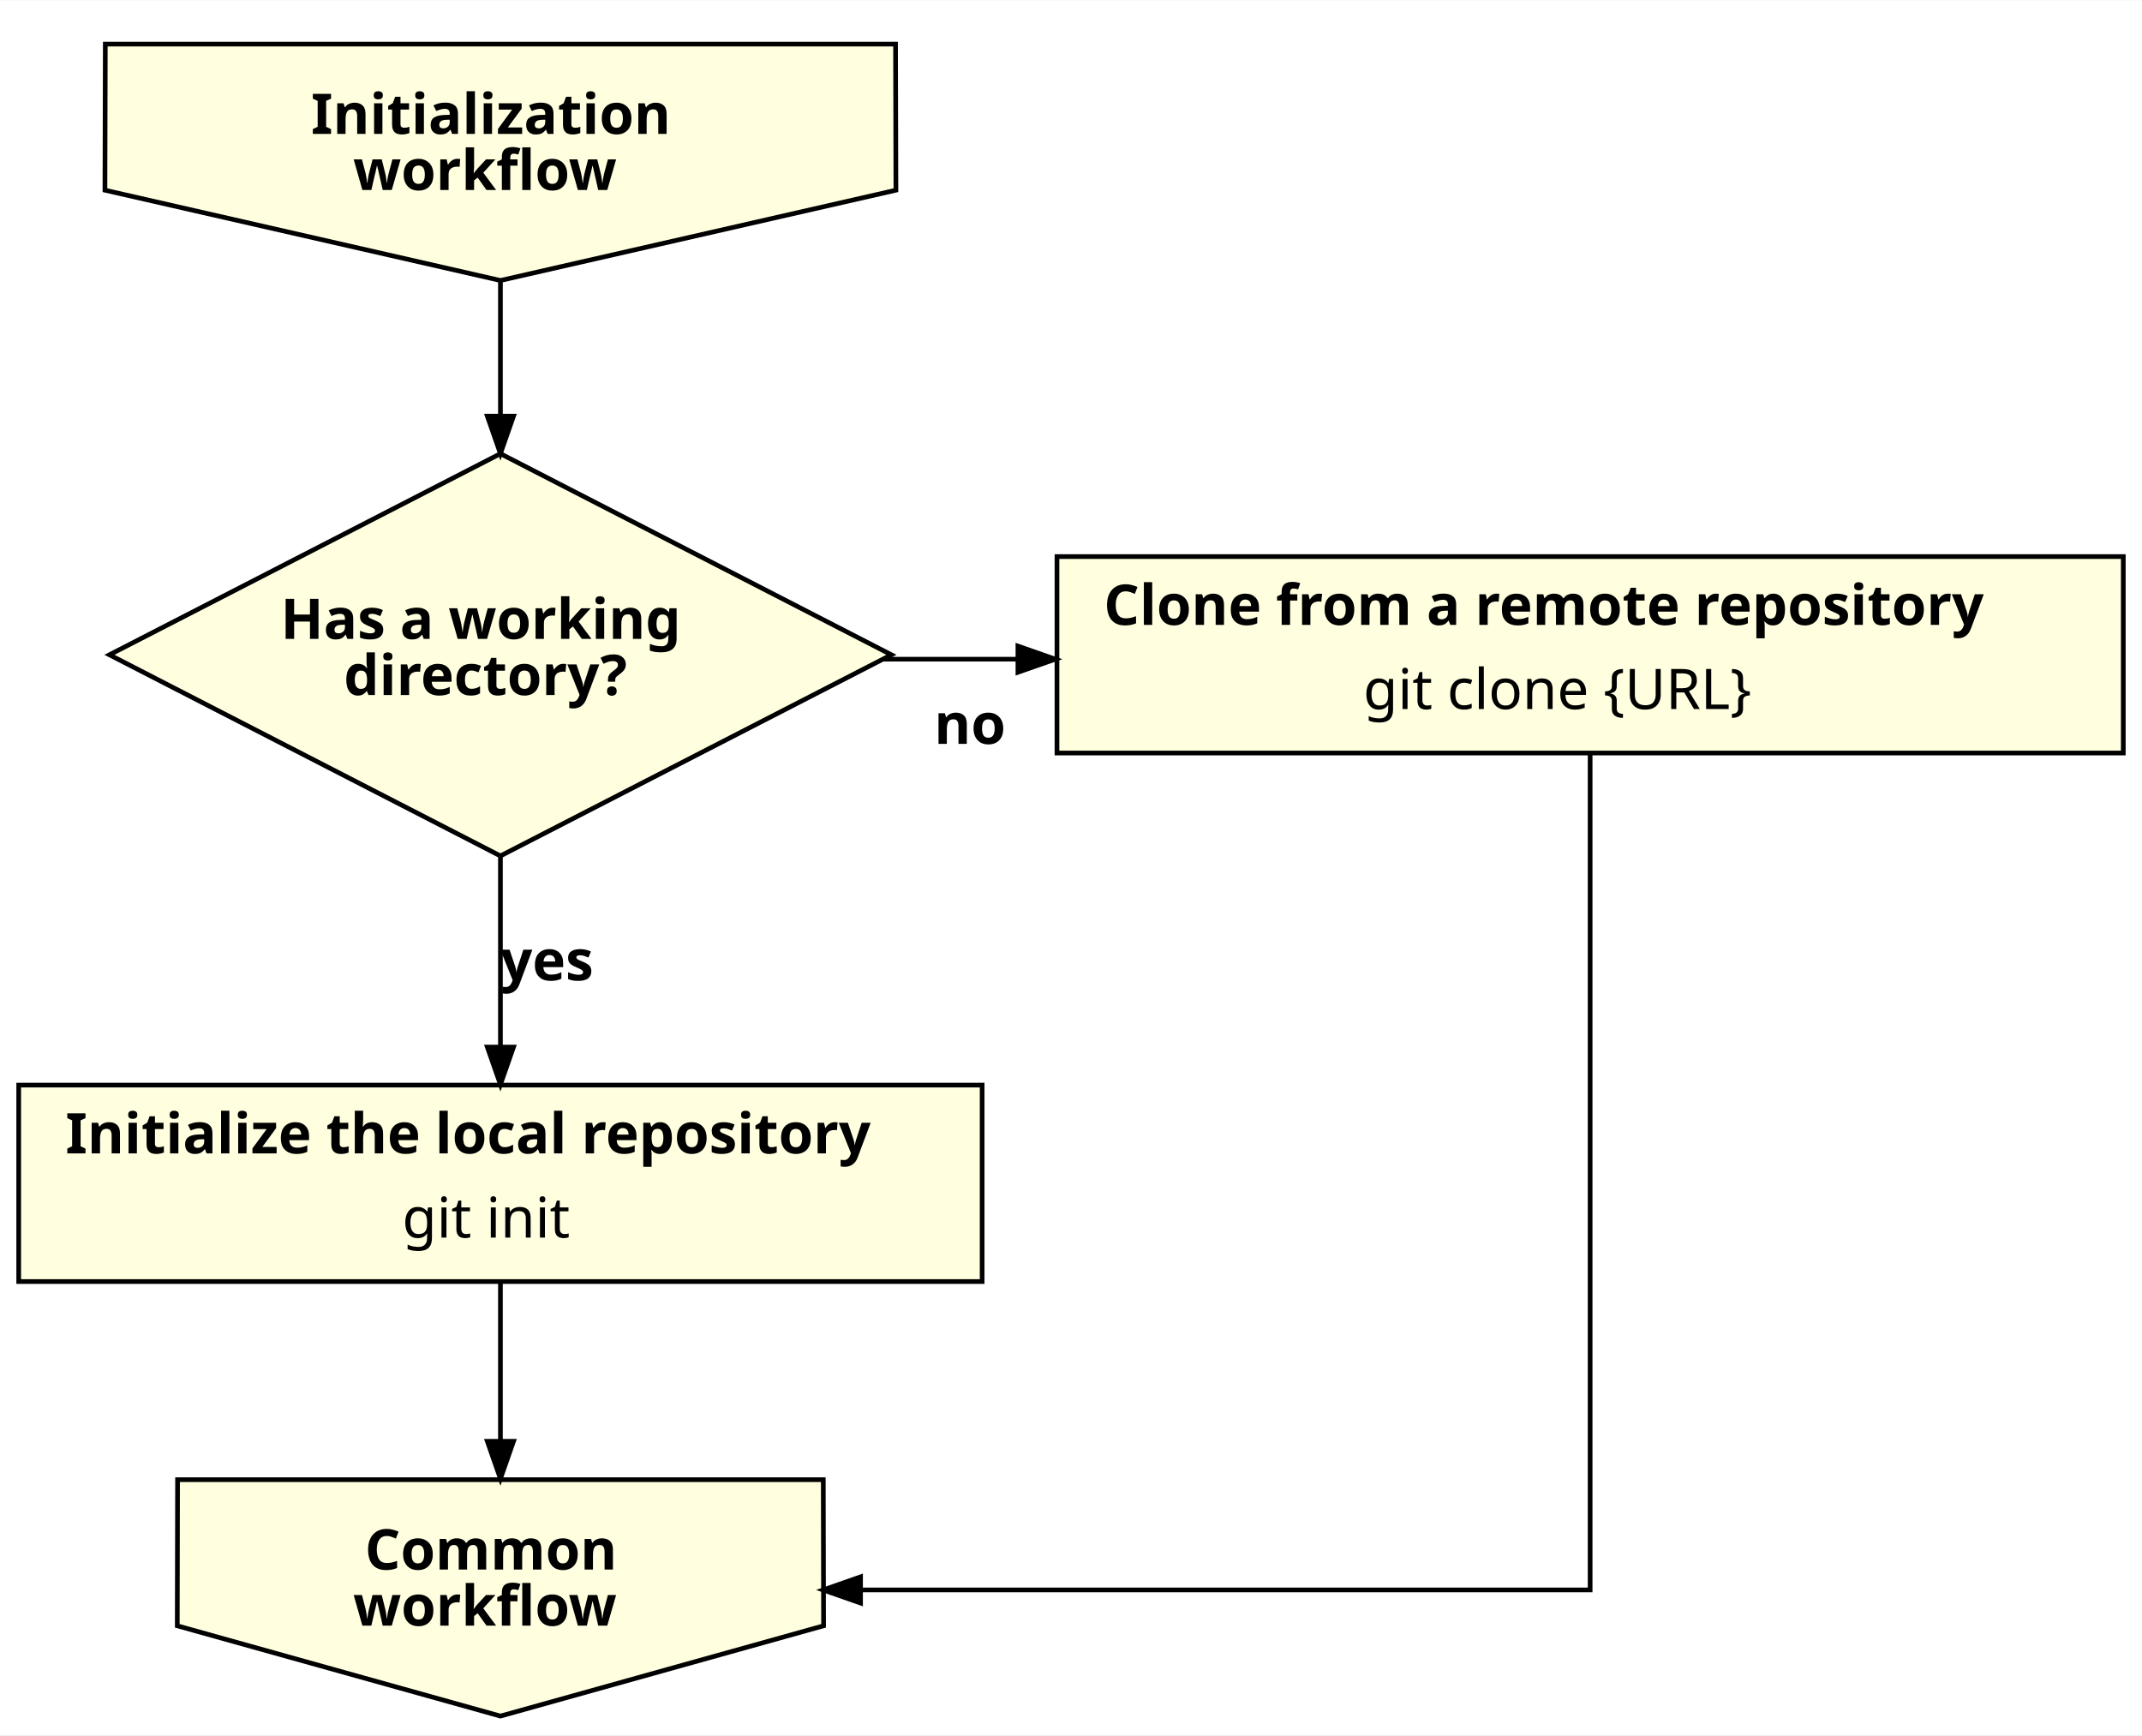
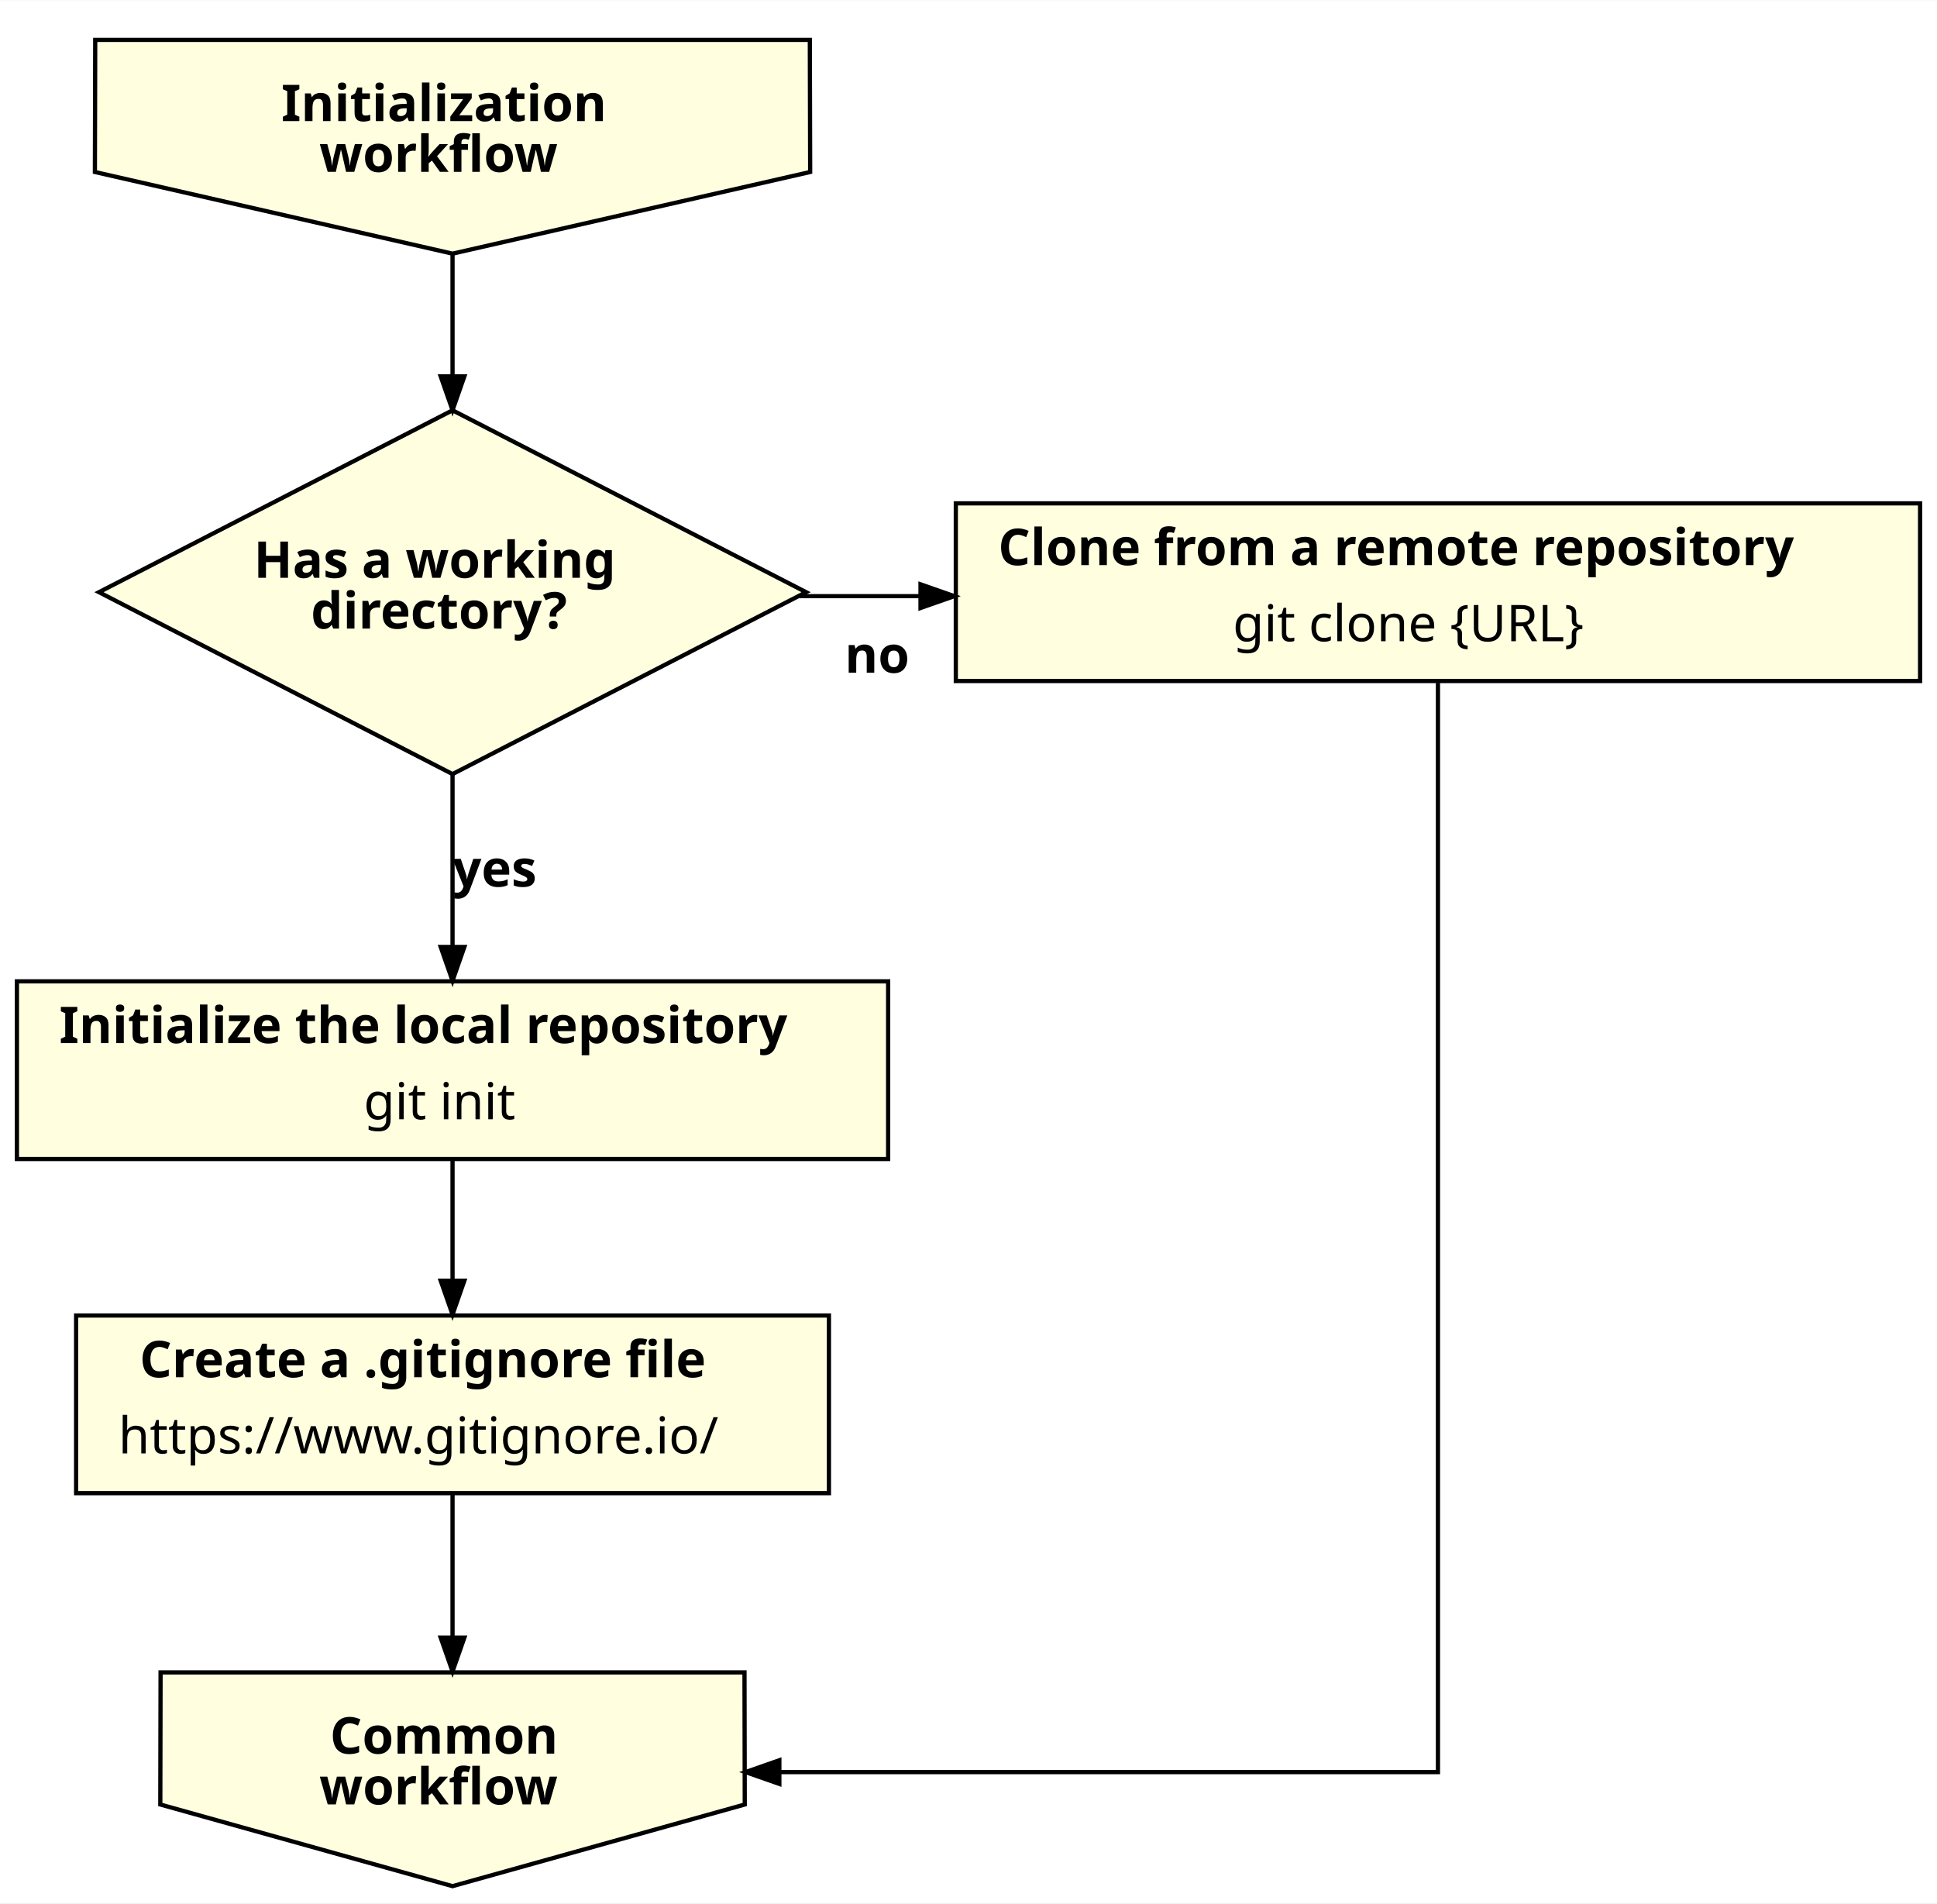
- <svg xmlns="http://www.w3.org/2000/svg" width="458pt" height="371pt" viewBox="0.00 0.00 458.00 370.88">
-   <g id="graph0" class="graph" transform="scale(1 1) rotate(0) translate(4 366.876)">
-     <polygon fill="white" stroke="none" points="-4,4 -4,-366.876 454,-366.876 454,4 -4,4" />
+ <svg xmlns="http://www.w3.org/2000/svg" width="458pt" height="450pt" viewBox="0.00 0.00 458.00 449.88">
+   <g id="graph0" class="graph" transform="scale(1 1) rotate(0) translate(4 445.876)">
+     <polygon fill="white" stroke="none" points="-4,4 -4,-445.876 454,-445.876 454,4 -4,4" />
    <g id="node1" class="node">
-       <polygon fill="lightyellow" stroke="black" points="18.437,-326.274 103,-306.969 187.563,-326.274 187.484,-357.509 18.516,-357.509 18.437,-326.274" />
-       <text text-anchor="start" x="62.5" y="-338.307" font-family="Verdana" font-weight="bold" font-size="12.00">Initialization</text>
-       <text text-anchor="start" x="71.5" y="-326.307" font-family="Verdana" font-weight="bold" font-size="12.00">workflow</text>
+       <polygon fill="lightyellow" stroke="black" points="18.437,-405.274 103,-385.969 187.563,-405.274 187.484,-436.509 18.516,-436.509 18.437,-405.274" />
+       <text text-anchor="start" x="62.5" y="-417.307" font-family="Verdana" font-weight="bold" font-size="12.00">Initialization</text>
+       <text text-anchor="start" x="71.5" y="-405.307" font-family="Verdana" font-weight="bold" font-size="12.00">workflow</text>
    </g>
-     <g id="node3" class="node">
-       <polygon fill="lightyellow" stroke="black" points="103,-269.938 19.402,-226.938 103,-183.938 186.598,-226.938 103,-269.938" />
-       <text text-anchor="start" x="56" y="-230.338" font-family="Verdana" font-weight="bold" font-size="12.00">Has a working</text>
-       <text text-anchor="start" x="69.5" y="-218.338" font-family="Verdana" font-weight="bold" font-size="12.00">directory?</text>
+     <g id="node4" class="node">
+       <polygon fill="lightyellow" stroke="black" points="103,-348.938 19.402,-305.938 103,-262.938 186.598,-305.938 103,-348.938" />
+       <text text-anchor="start" x="56" y="-309.338" font-family="Verdana" font-weight="bold" font-size="12.00">Has a working</text>
+       <text text-anchor="start" x="69.5" y="-297.338" font-family="Verdana" font-weight="bold" font-size="12.00">directory?</text>
    </g>
    <g id="edge1" class="edge">
-       <path fill="none" stroke="black" d="M103,-306.821C103,-306.821 103,-277.957 103,-277.957" />
-       <polygon fill="black" stroke="black" points="105.8,-277.957 103,-269.957 100.2,-277.957 105.8,-277.957" />
+       <path fill="none" stroke="black" d="M103,-385.821C103,-385.821 103,-356.957 103,-356.957" />
+       <polygon fill="black" stroke="black" points="105.8,-356.957 103,-348.957 100.2,-356.957 105.8,-356.957" />
    </g>
    <g id="node2" class="node">
      <polygon fill="lightyellow" stroke="black" points="33.903,-19.336 103,-0.031 172.097,-19.336 172.033,-50.571 33.967,-50.571 33.903,-19.336" />
      <text text-anchor="start" x="74" y="-31.369" font-family="Verdana" font-weight="bold" font-size="12.00">Common</text>
      <text text-anchor="start" x="71.5" y="-19.369" font-family="Verdana" font-weight="bold" font-size="12.00">workflow</text>
    </g>
-     <g id="node4" class="node">
-       <polygon fill="lightyellow" stroke="black" points="206,-134.938 0,-134.938 0,-92.938 206,-92.938 206,-134.938" />
-       <text text-anchor="start" x="10" y="-120.338" font-family="Verdana" font-weight="bold" font-size="12.00">Initialize the local repository</text>
-       <text text-anchor="start" x="82" y="-102.338" font-family="Verdana" font-size="12.00">git init</text>
+     <g id="node3" class="node">
+       <polygon fill="lightyellow" stroke="black" points="192,-134.938 14,-134.938 14,-92.938 192,-92.938 192,-134.938" />
+       <text text-anchor="start" x="29" y="-120.338" font-family="Verdana" font-weight="bold" font-size="12.00">Create a .gitignore file</text>
+       <text text-anchor="start" x="24" y="-102.338" font-family="Verdana" font-size="12.00">https://www.gitignore.io/</text>
    </g>
-     <g id="edge2" class="edge">
-       <path fill="none" stroke="black" d="M103,-183.895C103,-183.895 103,-143.07 103,-143.07" />
-       <polygon fill="black" stroke="black" points="105.8,-143.07 103,-135.07 100.2,-143.07 105.8,-143.07" />
-       <text text-anchor="start" x="103" y="-157.338" font-family="Verdana" font-weight="bold" font-size="12.00">   yes</text>
-     </g>
-     <g id="node5" class="node">
-       <polygon fill="lightyellow" stroke="black" points="450,-247.938 222,-247.938 222,-205.938 450,-205.938 450,-247.938" />
-       <text text-anchor="start" x="232" y="-233.338" font-family="Verdana" font-weight="bold" font-size="12.00">Clone from a remote repository</text>
-       <text text-anchor="start" x="287.5" y="-215.338" font-family="Verdana" font-size="12.00">git clone {URL}</text>
-     </g>
-     <g id="edge3" class="edge">
-       <path fill="none" stroke="black" d="M184.819,-226C184.819,-226 213.652,-226 213.652,-226" />
-       <polygon fill="black" stroke="black" points="213.652,-228.8 221.652,-226 213.652,-223.2 213.652,-228.8" />
-       <text text-anchor="start" x="195.736" y="-207.9" font-family="Verdana" font-weight="bold" font-size="12.00">no    </text>
-     </g>
-     <g id="edge4" class="edge">
+     <g id="edge6" class="edge">
      <path fill="none" stroke="black" d="M103,-92.687C103,-92.687 103,-58.781 103,-58.781" />
      <polygon fill="black" stroke="black" points="105.8,-58.781 103,-50.781 100.2,-58.782 105.8,-58.781" />
    </g>
+     <g id="node5" class="node">
+       <polygon fill="lightyellow" stroke="black" points="206,-213.938 0,-213.938 0,-171.938 206,-171.938 206,-213.938" />
+       <text text-anchor="start" x="10" y="-199.338" font-family="Verdana" font-weight="bold" font-size="12.00">Initialize the local repository</text>
+       <text text-anchor="start" x="82" y="-181.338" font-family="Verdana" font-size="12.00">git init</text>
+     </g>
+     <g id="edge2" class="edge">
+       <path fill="none" stroke="black" d="M103,-262.895C103,-262.895 103,-222.07 103,-222.07" />
+       <polygon fill="black" stroke="black" points="105.8,-222.07 103,-214.07 100.2,-222.07 105.8,-222.07" />
+       <text text-anchor="start" x="103" y="-236.338" font-family="Verdana" font-weight="bold" font-size="12.00">   yes</text>
+     </g>
+     <g id="node6" class="node">
+       <polygon fill="lightyellow" stroke="black" points="450,-326.938 222,-326.938 222,-284.938 450,-284.938 450,-326.938" />
+       <text text-anchor="start" x="232" y="-312.338" font-family="Verdana" font-weight="bold" font-size="12.00">Clone from a remote repository</text>
+       <text text-anchor="start" x="287.5" y="-294.338" font-family="Verdana" font-size="12.00">git clone {URL}</text>
+     </g>
+     <g id="edge3" class="edge">
+       <path fill="none" stroke="black" d="M184.819,-305C184.819,-305 213.652,-305 213.652,-305" />
+       <polygon fill="black" stroke="black" points="213.652,-307.8 221.652,-305 213.652,-302.2 213.652,-307.8" />
+       <text text-anchor="start" x="195.736" y="-286.9" font-family="Verdana" font-weight="bold" font-size="12.00">no    </text>
+     </g>
    <g id="edge5" class="edge">
-       <path fill="none" stroke="black" d="M336,-205.919C336,-154.586 336,-27 336,-27 336,-27 180,-27 180,-27" />
-       <polygon fill="black" stroke="black" points="180,-24.2 172,-27 180,-29.8 180,-24.2" />
+       <path fill="none" stroke="black" d="M103,-171.768C103,-171.768 103,-143.167 103,-143.167" />
+       <polygon fill="black" stroke="black" points="105.8,-143.167 103,-135.167 100.2,-143.167 105.8,-143.167" />
+     </g>
+     <g id="edge4" class="edge">
+       <path fill="none" stroke="black" d="M336,-284.513C336,-219.197 336,-27 336,-27 336,-27 180.277,-27 180.277,-27" />
+       <polygon fill="black" stroke="black" points="180.277,-24.2 172.277,-27 180.277,-29.8 180.277,-24.2" />
    </g>
  </g>
</svg>
